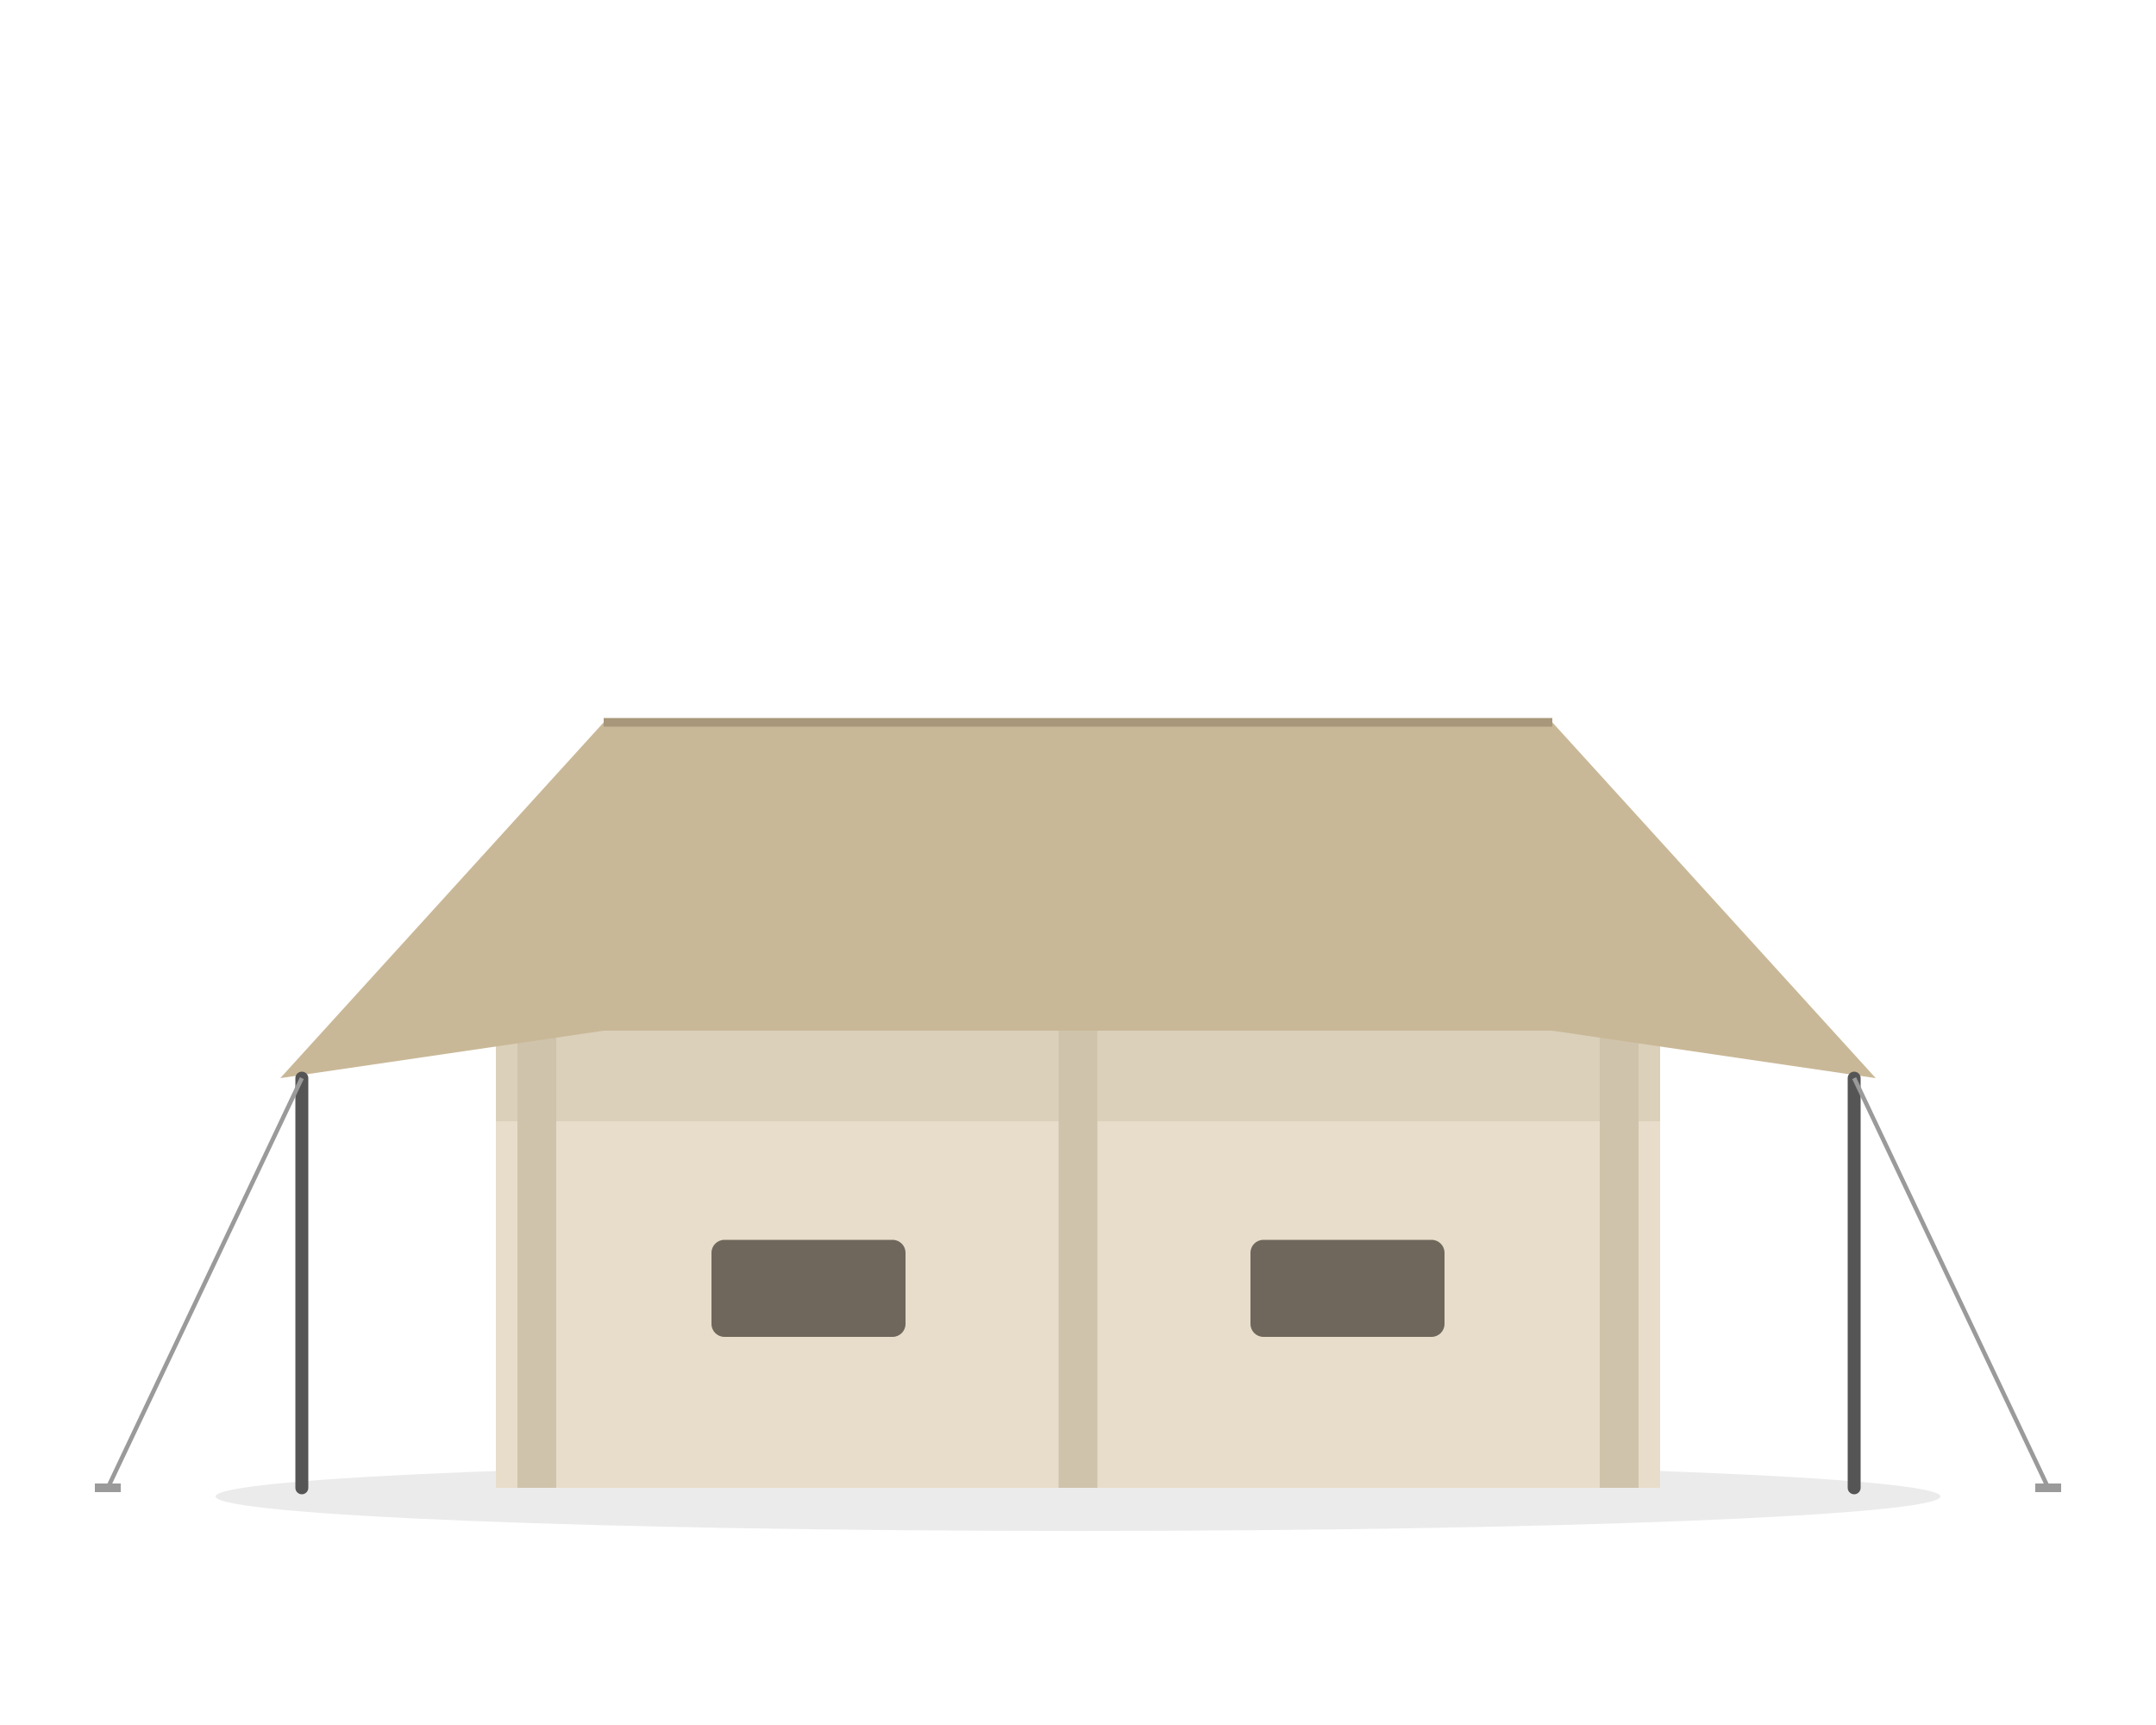
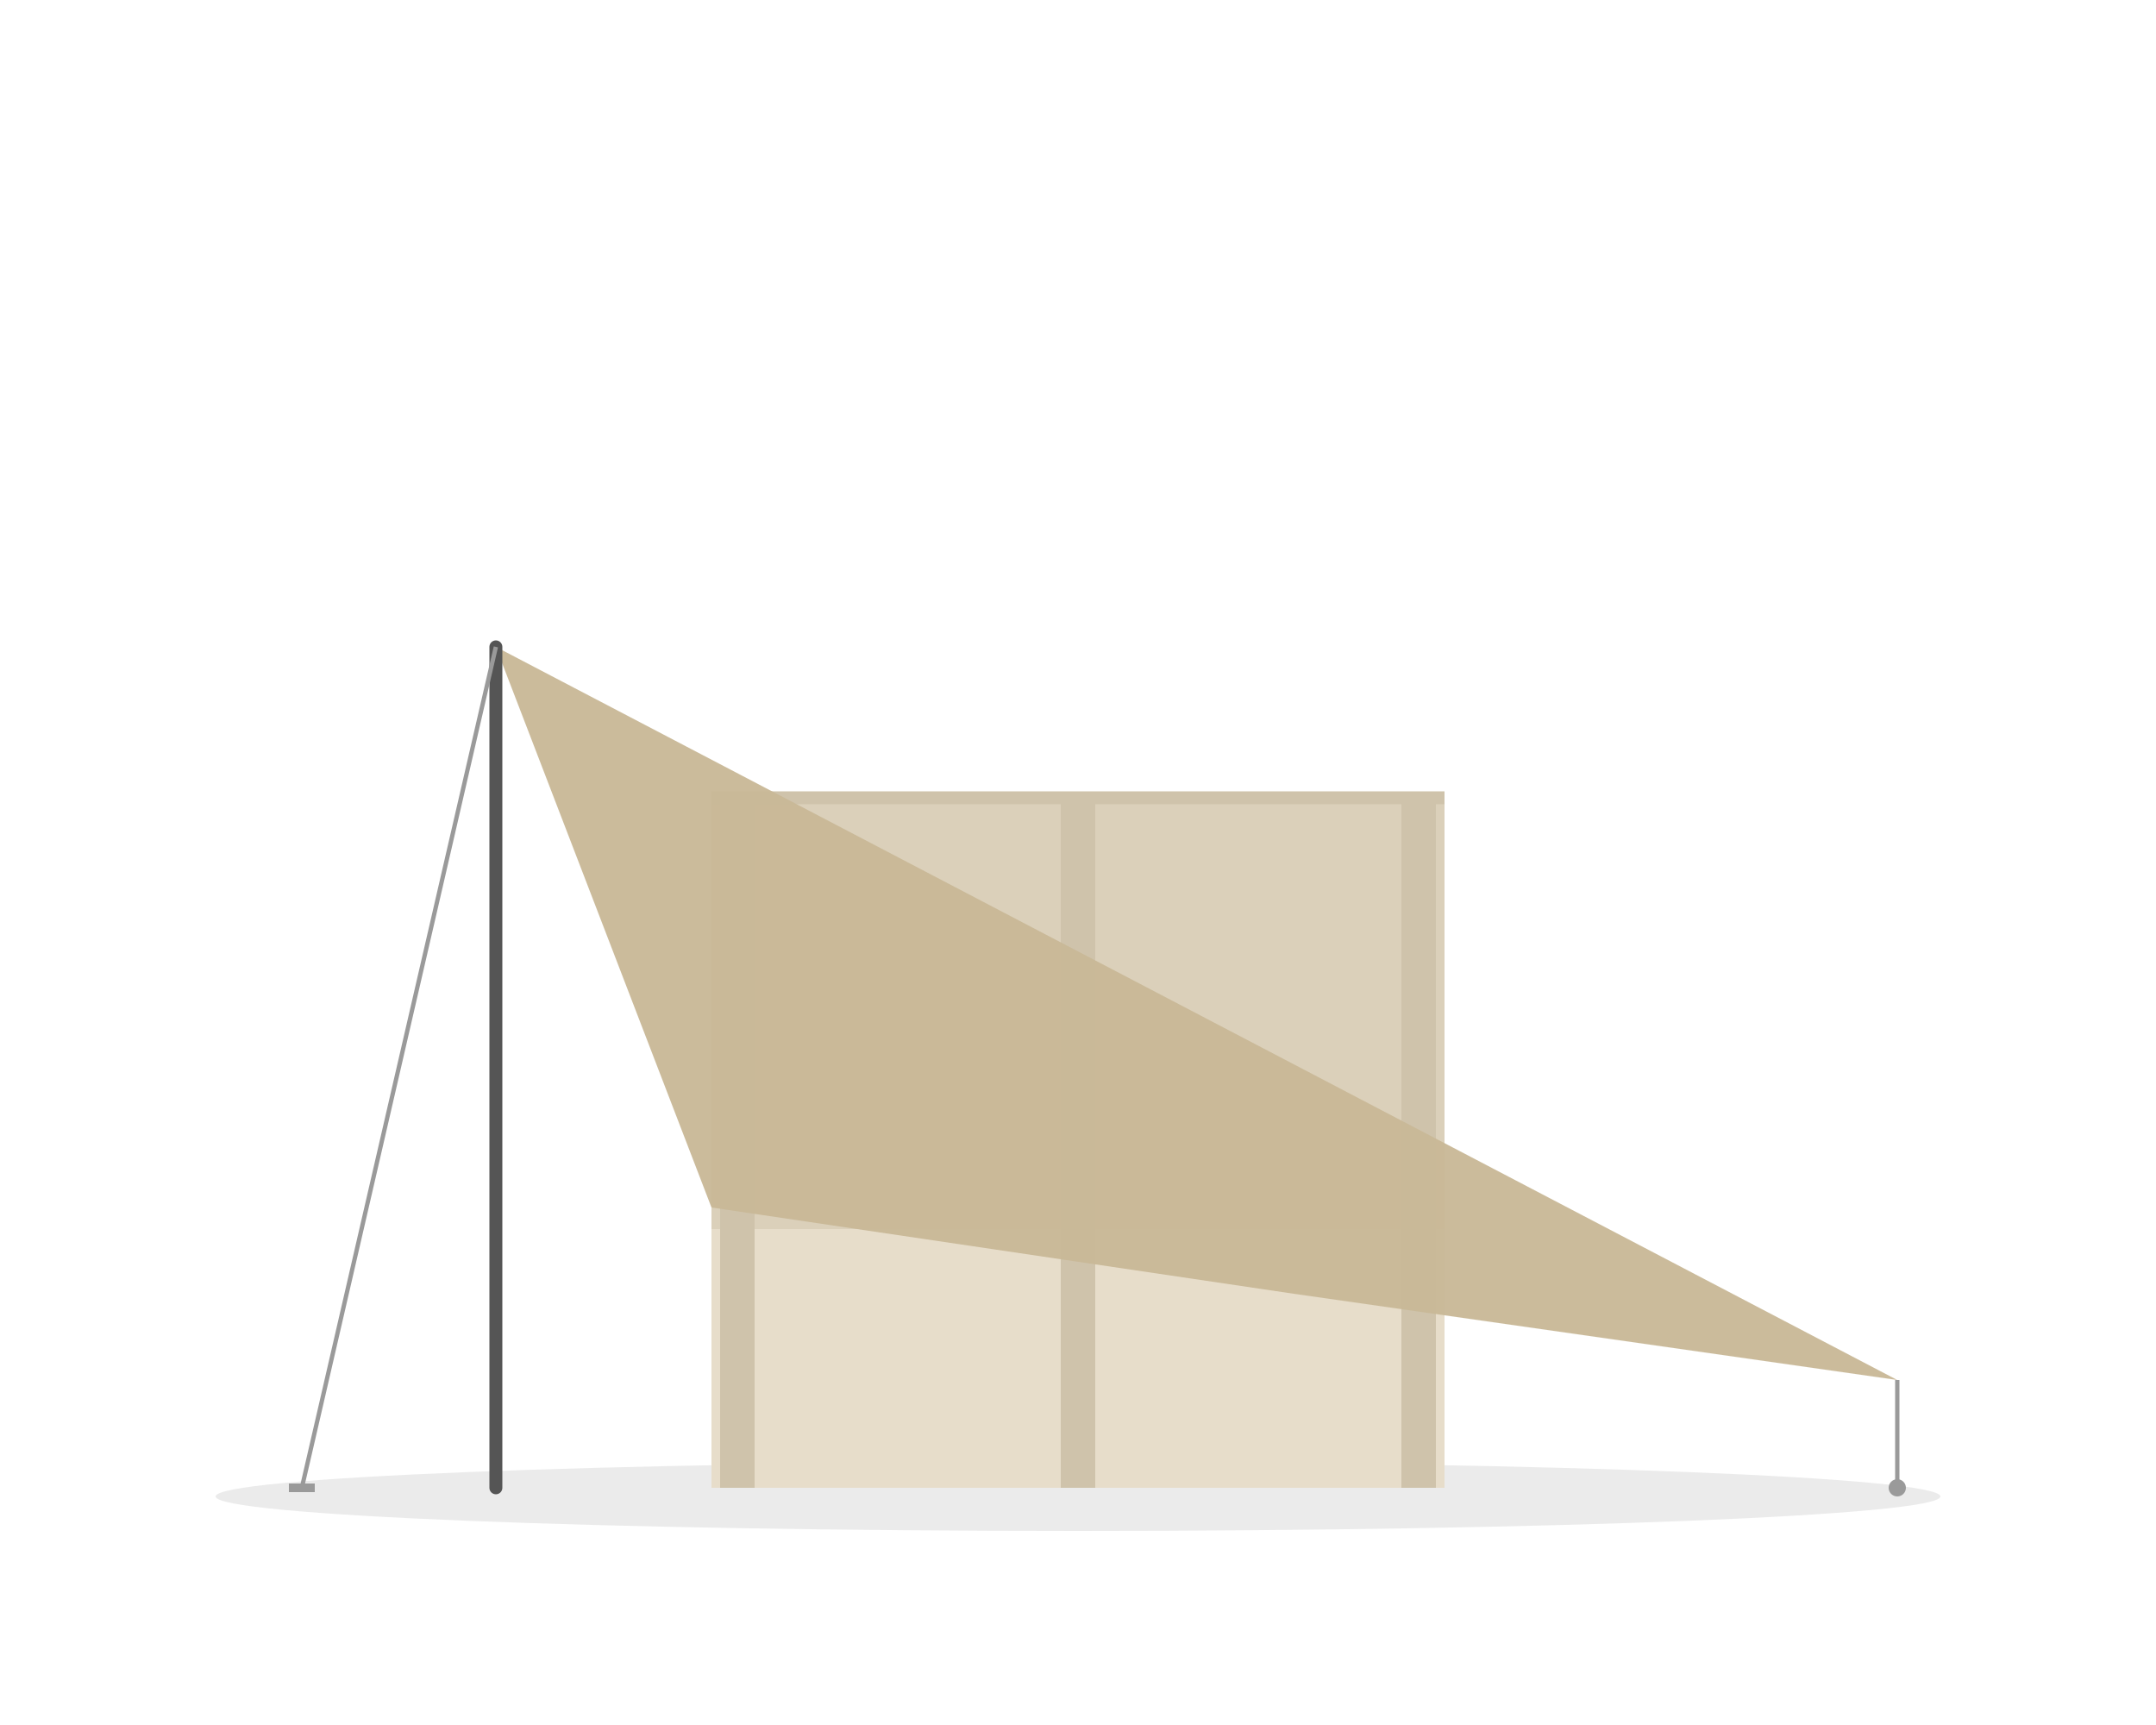
<svg xmlns="http://www.w3.org/2000/svg" viewBox="0 0 1000 800" width="1000" height="800">
  <ellipse cx="500" cy="694" rx="400" ry="16" fill="#000" opacity="0.08" />
-   <rect x="230" y="520" width="540" height="170" fill="#e7ddca" />
-   <rect x="230" y="410" width="540" height="110" fill="#dbd0ba" />
-   <rect x="240" y="410" width="18" height="280" fill="#cfc3ab" />
-   <rect x="491" y="410" width="18" height="280" fill="#cfc3ab" />
-   <rect x="742" y="410" width="18" height="280" fill="#cfc3ab" />
-   <rect x="330" y="575" width="90" height="45" rx="6" fill="#6f675b" />
-   <rect x="580" y="575" width="90" height="45" rx="6" fill="#6f675b" />
-   <polygon points="130,500 280,335 720,335 870,500 720,478 280,478" fill="#c9b897" />
-   <line x1="280" y1="335" x2="720" y2="335" stroke="#a8977a" stroke-width="4" />
-   <line x1="140" y1="500" x2="140" y2="690" stroke="#555" stroke-width="6" stroke-linecap="round" />
-   <line x1="140" y1="500" x2="50" y2="690" stroke="#9a9a9a" stroke-width="2" />
-   <line x1="44" y1="690" x2="56" y2="690" stroke="#9a9a9a" stroke-width="4" />
-   <line x1="860" y1="500" x2="860" y2="690" stroke="#555" stroke-width="6" stroke-linecap="round" />
-   <line x1="860" y1="500" x2="950" y2="690" stroke="#9a9a9a" stroke-width="2" />
-   <line x1="944" y1="690" x2="956" y2="690" stroke="#9a9a9a" stroke-width="4" />
+   <rect x="330" y="570" width="340" height="120" fill="#e7ddca" />
+   <rect x="330" y="370" width="340" height="200" fill="#dbd0ba" />
+   <line x1="330" y1="370" x2="670" y2="370" stroke="#cfc3ab" stroke-width="6" />
+   <rect x="334" y="370" width="16" height="320" fill="#cfc3ab" />
+   <rect x="492" y="370" width="16" height="320" fill="#cfc3ab" />
+   <rect x="650" y="370" width="16" height="320" fill="#cfc3ab" />
+   <polygon points="230,300 880,640 600,600 330,560" fill="#c9b897" opacity="0.96" />
+   <line x1="230" y1="300" x2="230" y2="690" stroke="#555" stroke-width="6" stroke-linecap="round" />
+   <line x1="230" y1="300" x2="140" y2="690" stroke="#9a9a9a" stroke-width="2" />
+   <line x1="134" y1="690" x2="146" y2="690" stroke="#9a9a9a" stroke-width="4" />
+   <circle cx="880" cy="690" r="4" fill="#9a9a9a" />
+   <line x1="880" y1="640" x2="880" y2="690" stroke="#9a9a9a" stroke-width="2" />
</svg>
